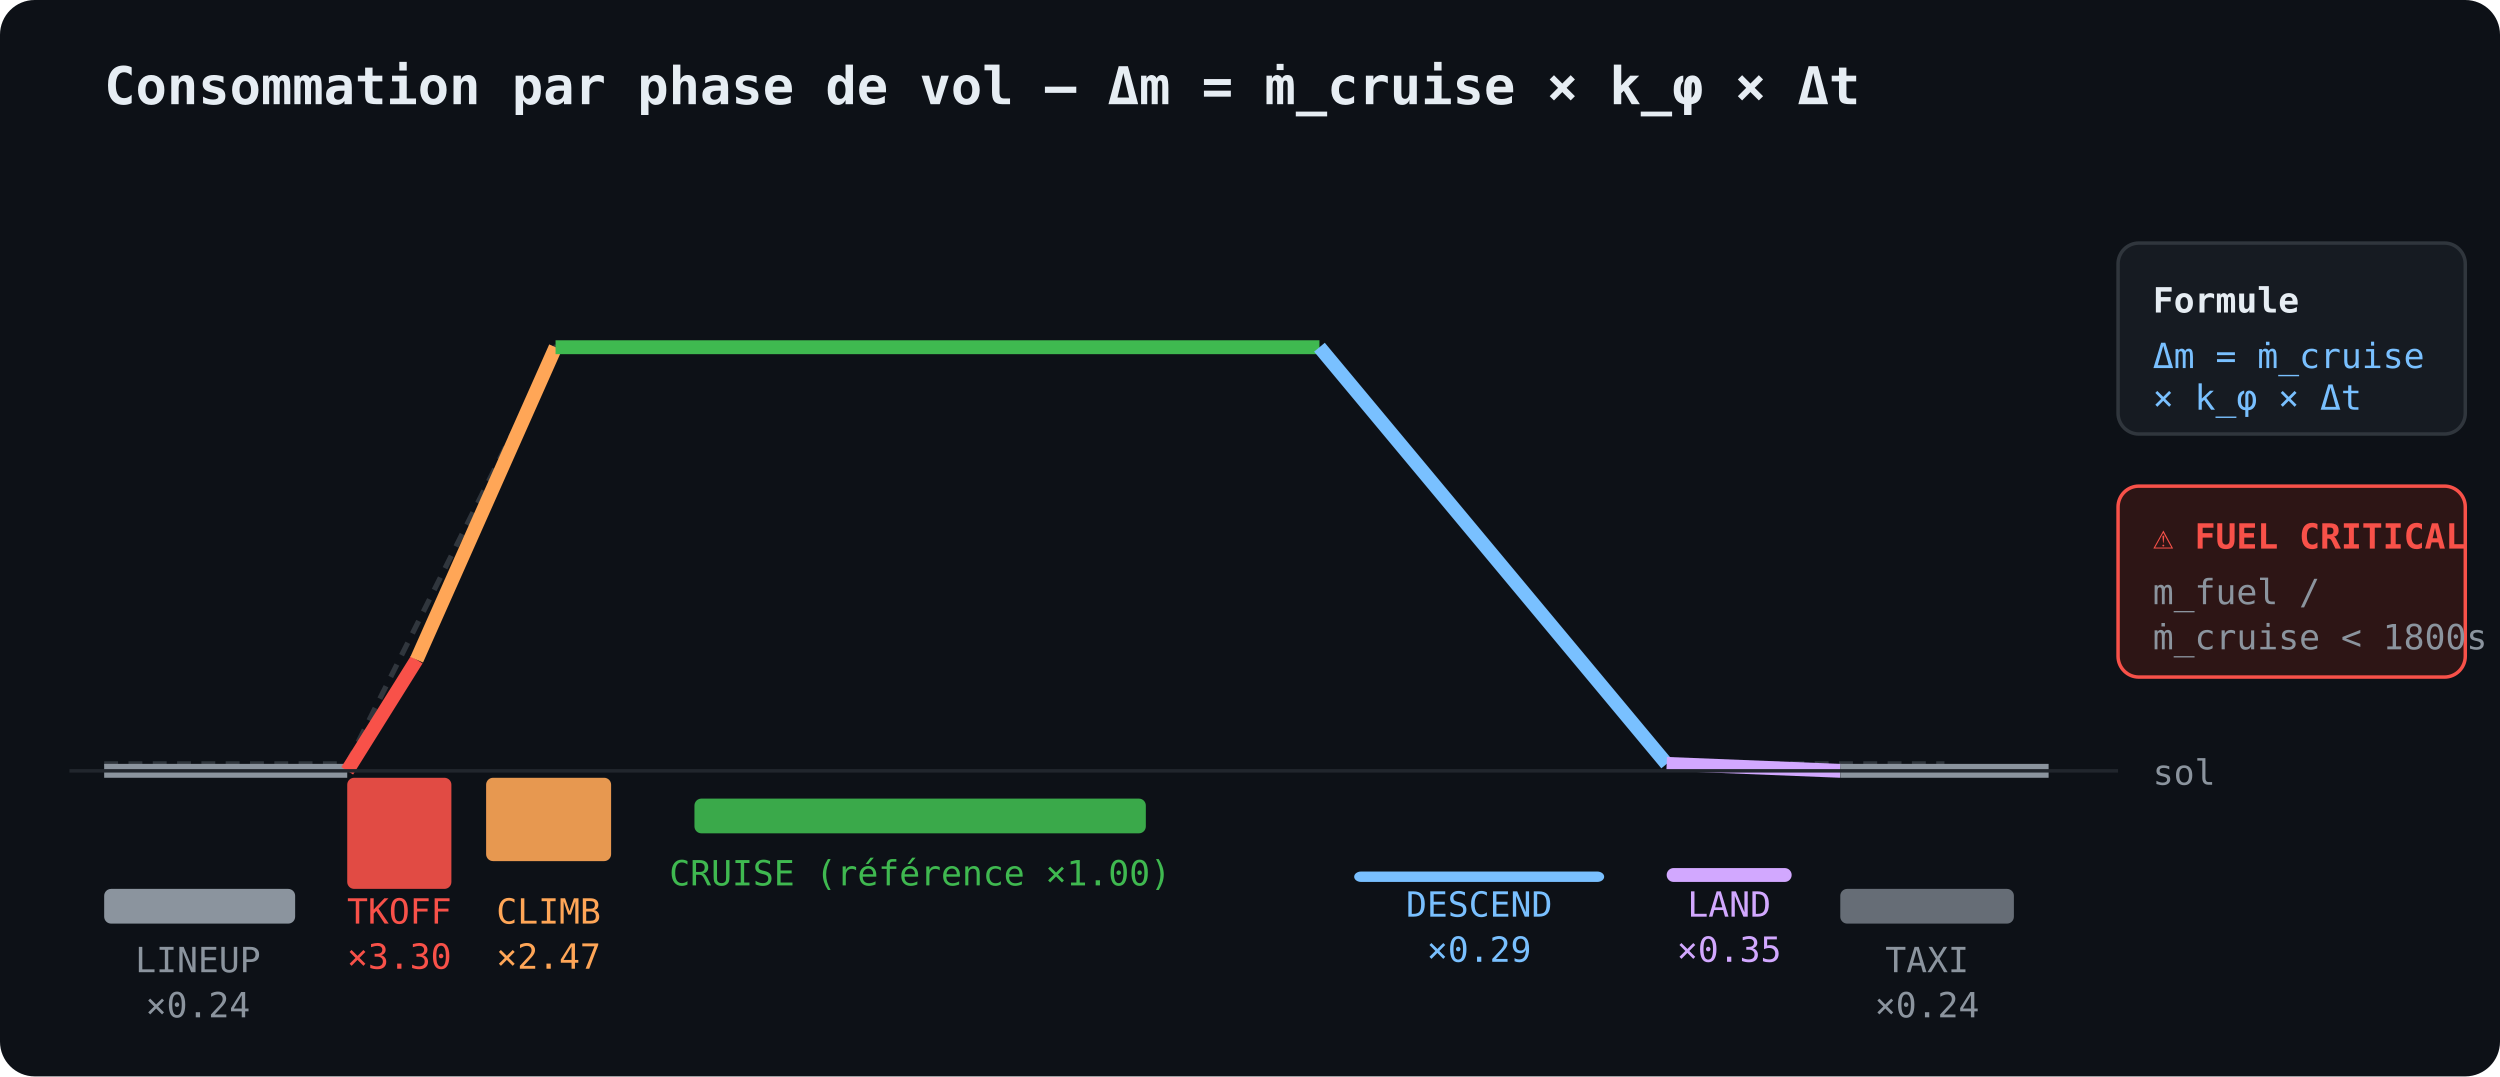
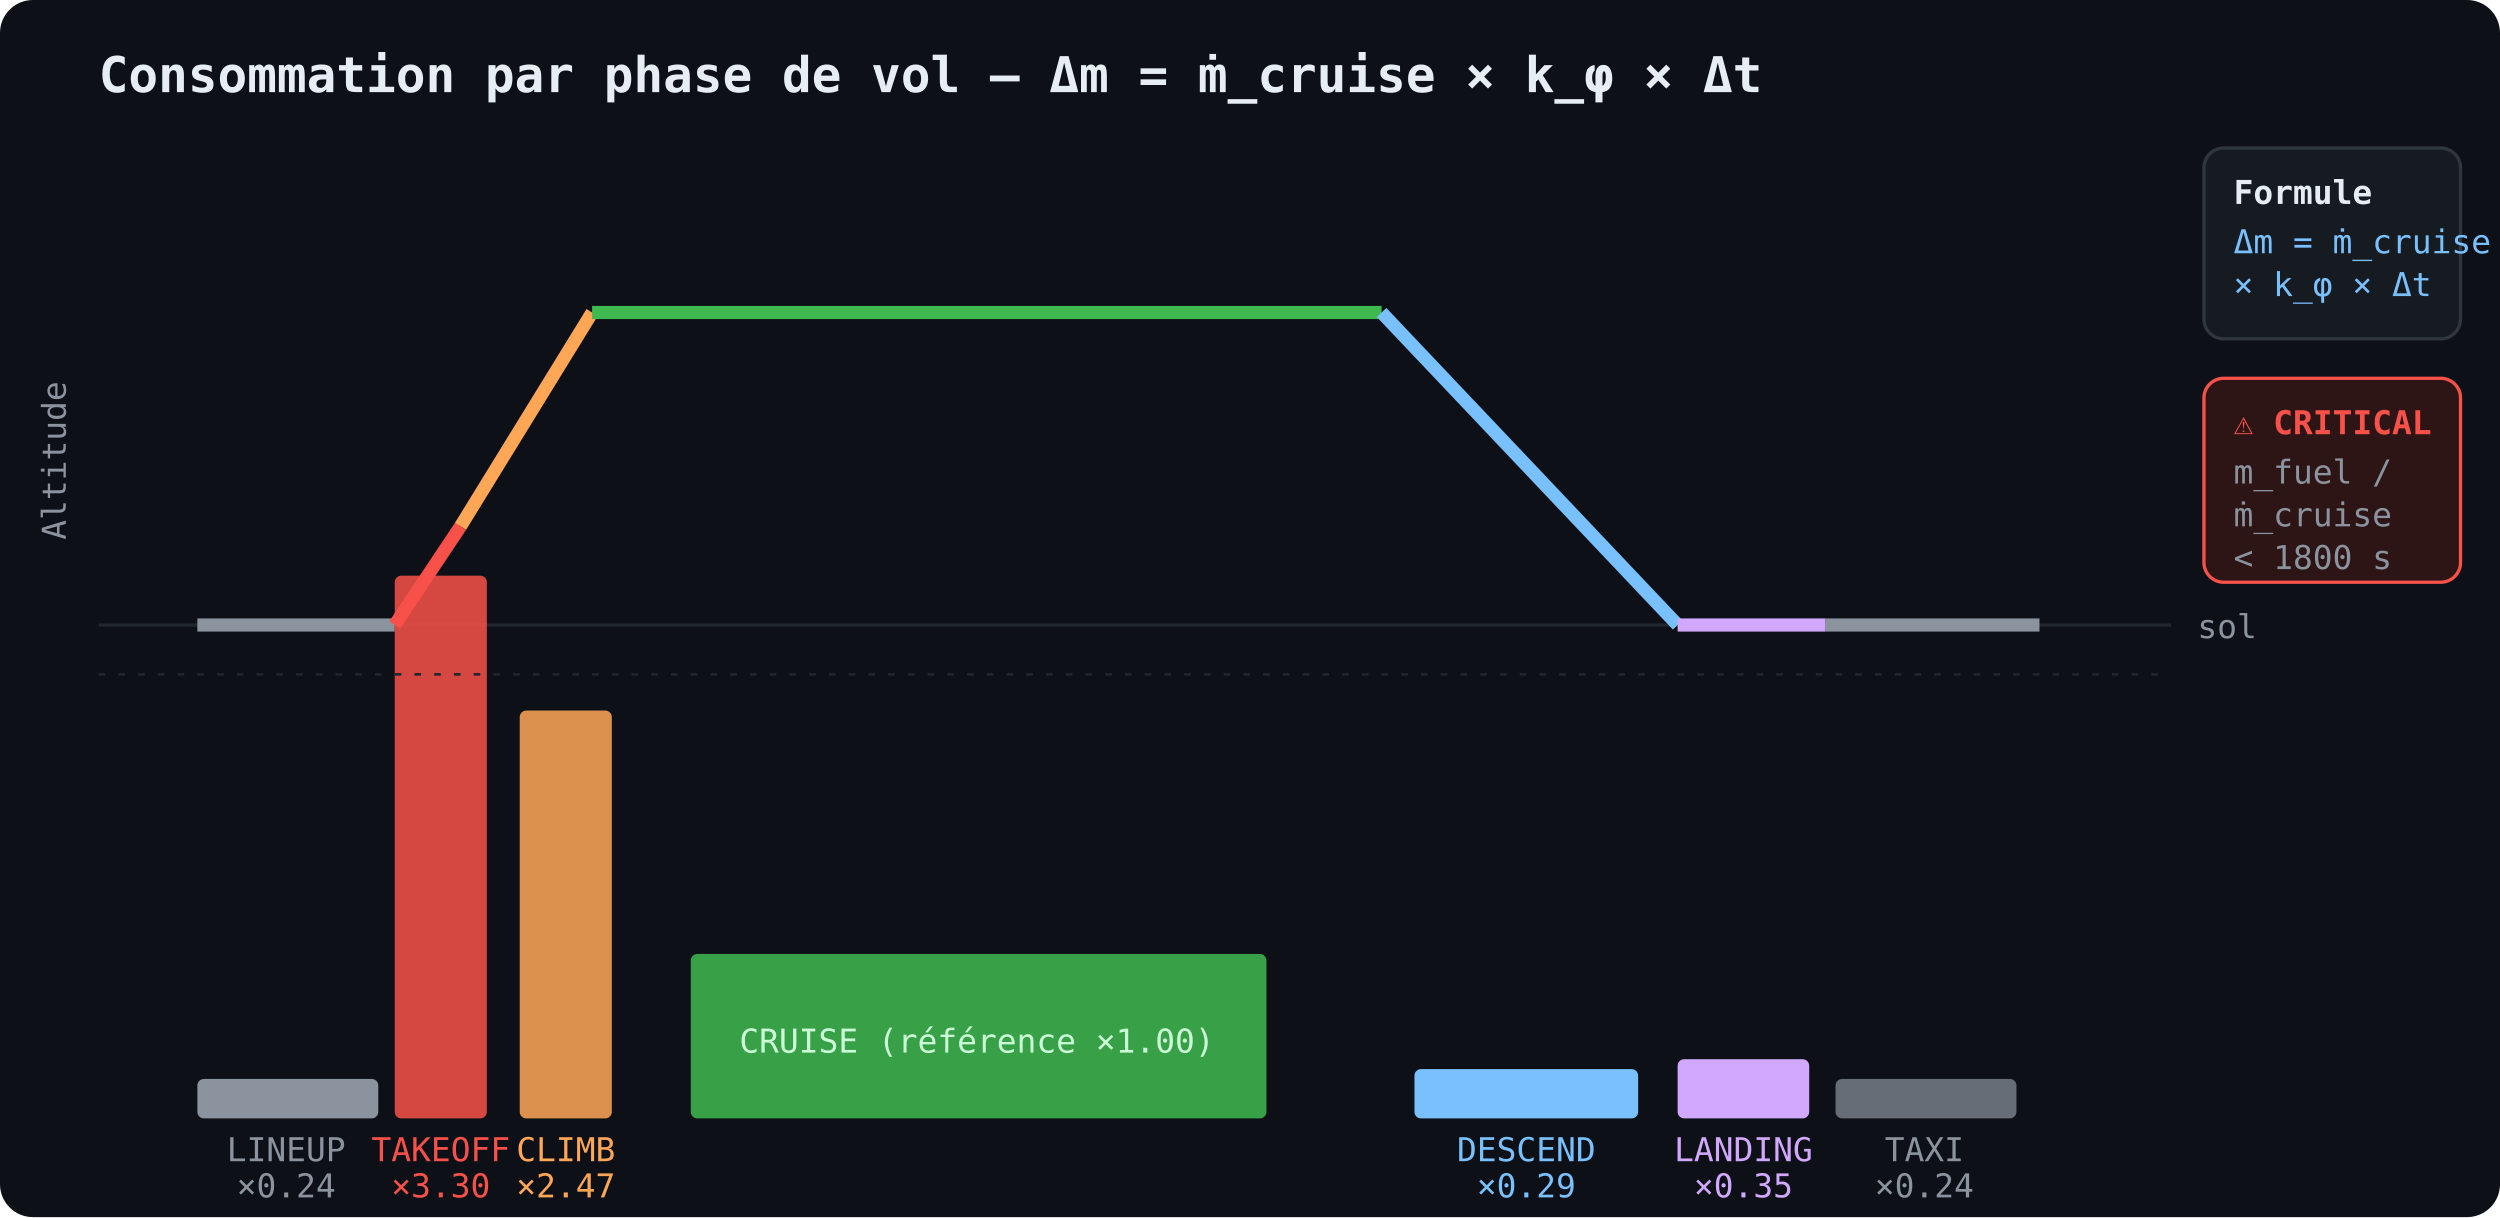
- <svg xmlns="http://www.w3.org/2000/svg" viewBox="0 0 720 310" font-family="monospace" font-size="13">
-   <rect width="720" height="310" fill="#0d1117" rx="10" />
-   <text x="30" y="30" fill="#e6edf3" font-size="15" font-weight="bold">Consommation par phase de vol  —  Δm = ṁ_cruise × k_φ × Δt</text>
-   <polyline points="30,220 100,220 160,100 380,100 480,220 560,220" fill="none" stroke="#30363d" stroke-width="1.5" stroke-dasharray="4 3" />
-   <line x1="30" y1="222" x2="100" y2="222" stroke="#8b949e" stroke-width="4" />
-   <line x1="100" y1="222" x2="120" y2="190" stroke="#f85149" stroke-width="4" />
-   <line x1="120" y1="190" x2="160" y2="100" stroke="#ffa657" stroke-width="4" />
-   <line x1="160" y1="100" x2="380" y2="100" stroke="#3fb950" stroke-width="4" />
-   <line x1="380" y1="100" x2="480" y2="220" stroke="#79c0ff" stroke-width="4" />
-   <line x1="480" y1="220" x2="530" y2="222" stroke="#d2a8ff" stroke-width="4" />
-   <line x1="530" y1="222" x2="590" y2="222" stroke="#8b949e" stroke-width="4" />
-   <line x1="20" y1="222" x2="610" y2="222" stroke="#21262d" stroke-width="1" />
-   <text x="620" y="226" fill="#8b949e" font-size="10">sol</text>
-   <rect x="30" y="256" width="55" height="10" rx="2" fill="#8b949e" />
-   <text x="57" y="280" fill="#8b949e" font-size="10" text-anchor="middle">LINEUP</text>
-   <text x="57" y="293" fill="#8b949e" font-size="10" text-anchor="middle">×0.24</text>
-   <rect x="100" y="224" width="30" height="32" rx="2" fill="#f85149" opacity="0.9" />
-   <text x="115" y="266" fill="#f85149" font-size="10" text-anchor="middle">TKOFF</text>
-   <text x="115" y="279" fill="#f85149" font-size="10" text-anchor="middle">×3.30</text>
-   <rect x="140" y="224" width="36" height="24" rx="2" fill="#ffa657" opacity="0.9" />
-   <text x="158" y="266" fill="#ffa657" font-size="10" text-anchor="middle">CLIMB</text>
-   <text x="158" y="279" fill="#ffa657" font-size="10" text-anchor="middle">×2.47</text>
-   <rect x="200" y="230" width="130" height="10" rx="2" fill="#3fb950" opacity="0.9" />
-   <text x="265" y="255" fill="#3fb950" font-size="10" text-anchor="middle">CRUISE  (référence ×1.00)</text>
-   <rect x="390" y="251" width="72" height="3" rx="2" fill="#79c0ff" />
-   <text x="426" y="264" fill="#79c0ff" font-size="10" text-anchor="middle">DESCEND</text>
-   <text x="426" y="277" fill="#79c0ff" font-size="10" text-anchor="middle">×0.29</text>
-   <rect x="480" y="250" width="36" height="4" rx="2" fill="#d2a8ff" />
-   <text x="498" y="264" fill="#d2a8ff" font-size="10" text-anchor="middle">LAND</text>
-   <text x="498" y="277" fill="#d2a8ff" font-size="10" text-anchor="middle">×0.35</text>
-   <rect x="530" y="256" width="50" height="10" rx="2" fill="#8b949e" opacity="0.7" />
-   <text x="555" y="280" fill="#8b949e" font-size="10" text-anchor="middle">TAXI</text>
-   <text x="555" y="293" fill="#8b949e" font-size="10" text-anchor="middle">×0.24</text>
-   <rect x="610" y="70" width="100" height="55" rx="6" fill="#161b22" stroke="#30363d" stroke-width="1" />
-   <text x="620" y="90" fill="#e6edf3" font-size="10" font-weight="bold">Formule</text>
-   <text x="620" y="106" fill="#79c0ff" font-size="10">Δm = ṁ_cruise</text>
-   <text x="620" y="118" fill="#79c0ff" font-size="10">  × k_φ × Δt</text>
-   <rect x="610" y="140" width="100" height="55" rx="6" fill="#2d1515" stroke="#f85149" stroke-width="1" />
-   <text x="620" y="158" fill="#f85149" font-size="10" font-weight="bold">⚠ FUEL CRITICAL</text>
-   <text x="620" y="174" fill="#8b949e" font-size="10">m_fuel /</text>
-   <text x="620" y="187" fill="#8b949e" font-size="10">ṁ_cruise &lt; 1800s</text>
+ <svg xmlns="http://www.w3.org/2000/svg" viewBox="0 0 760 370" font-family="monospace" font-size="13">
+   <rect width="760" height="370" fill="#0d1117" rx="10" />
+   <text x="30" y="28" fill="#e6edf3" font-size="15" font-weight="bold">Consommation par phase de vol  —  Δm = ṁ_cruise × k_φ × Δt</text>
+   <line x1="30" y1="190" x2="660" y2="190" stroke="#21262d" stroke-width="1" />
+   <text x="668" y="194" fill="#8b949e" font-size="10">sol</text>
+   <polyline points="60,190 120,190 180,95 420,95 510,190 590,190" fill="none" stroke="#30363d" stroke-width="1.2" stroke-dasharray="4 3" />
+   <line x1="60" y1="190" x2="120" y2="190" stroke="#8b949e" stroke-width="4" />
+   <line x1="120" y1="190" x2="140" y2="160" stroke="#f85149" stroke-width="4" />
+   <line x1="140" y1="160" x2="180" y2="95" stroke="#ffa657" stroke-width="4" />
+   <line x1="180" y1="95" x2="420" y2="95" stroke="#3fb950" stroke-width="4" />
+   <line x1="420" y1="95" x2="510" y2="190" stroke="#79c0ff" stroke-width="4" />
+   <line x1="510" y1="190" x2="555" y2="190" stroke="#d2a8ff" stroke-width="4" />
+   <line x1="555" y1="190" x2="620" y2="190" stroke="#8b949e" stroke-width="4" />
+   <text x="20" y="140" fill="#8b949e" font-size="10" text-anchor="middle" transform="rotate(-90,20,140)">Altitude</text>
+   <rect x="60" y="328" width="55" height="12" rx="2" fill="#8b949e" />
+   <text x="87" y="353" fill="#8b949e" font-size="10" text-anchor="middle">LINEUP</text>
+   <text x="87" y="364" fill="#8b949e" font-size="10" text-anchor="middle">×0.24</text>
+   <rect x="120" y="175" width="28" height="165" rx="2" fill="#f85149" opacity="0.85" />
+   <text x="134" y="353" fill="#f85149" font-size="10" text-anchor="middle">TAKEOFF</text>
+   <text x="134" y="364" fill="#f85149" font-size="10" text-anchor="middle">×3.30</text>
+   <rect x="158" y="216" width="28" height="124" rx="2" fill="#ffa657" opacity="0.85" />
+   <text x="172" y="353" fill="#ffa657" font-size="10" text-anchor="middle">CLIMB</text>
+   <text x="172" y="364" fill="#ffa657" font-size="10" text-anchor="middle">×2.47</text>
+   <rect x="210" y="290" width="175" height="50" rx="2" fill="#3fb950" opacity="0.85" />
+   <text x="297" y="320" fill="#ccffd8" font-size="10" text-anchor="middle">CRUISE (référence ×1.00)</text>
+   <rect x="430" y="325" width="68" height="15" rx="2" fill="#79c0ff" />
+   <text x="464" y="353" fill="#79c0ff" font-size="10" text-anchor="middle">DESCEND</text>
+   <text x="464" y="364" fill="#79c0ff" font-size="10" text-anchor="middle">×0.29</text>
+   <rect x="510" y="322" width="40" height="18" rx="2" fill="#d2a8ff" />
+   <text x="530" y="353" fill="#d2a8ff" font-size="10" text-anchor="middle">LANDING</text>
+   <text x="530" y="364" fill="#d2a8ff" font-size="10" text-anchor="middle">×0.35</text>
+   <rect x="558" y="328" width="55" height="12" rx="2" fill="#8b949e" opacity="0.7" />
+   <text x="585" y="353" fill="#8b949e" font-size="10" text-anchor="middle">TAXI</text>
+   <text x="585" y="364" fill="#8b949e" font-size="10" text-anchor="middle">×0.24</text>
+   <line x1="30" y1="205" x2="660" y2="205" stroke="#21262d" stroke-width="0.8" stroke-dasharray="2 4" />
+   <rect x="670" y="45" width="78" height="58" rx="6" fill="#161b22" stroke="#30363d" stroke-width="1" />
+   <text x="679" y="62" fill="#e6edf3" font-size="10" font-weight="bold">Formule</text>
+   <text x="679" y="77" fill="#79c0ff" font-size="10">Δm = ṁ_cruise</text>
+   <text x="679" y="90" fill="#79c0ff" font-size="10">  × k_φ × Δt</text>
+   <rect x="670" y="115" width="78" height="62" rx="6" fill="#2d1515" stroke="#f85149" stroke-width="1" />
+   <text x="679" y="132" fill="#f85149" font-size="10" font-weight="bold">⚠ CRITICAL</text>
+   <text x="679" y="147" fill="#8b949e" font-size="10">m_fuel /</text>
+   <text x="679" y="160" fill="#8b949e" font-size="10">ṁ_cruise</text>
+   <text x="679" y="173" fill="#8b949e" font-size="10">&lt; 1800 s</text>
</svg>
